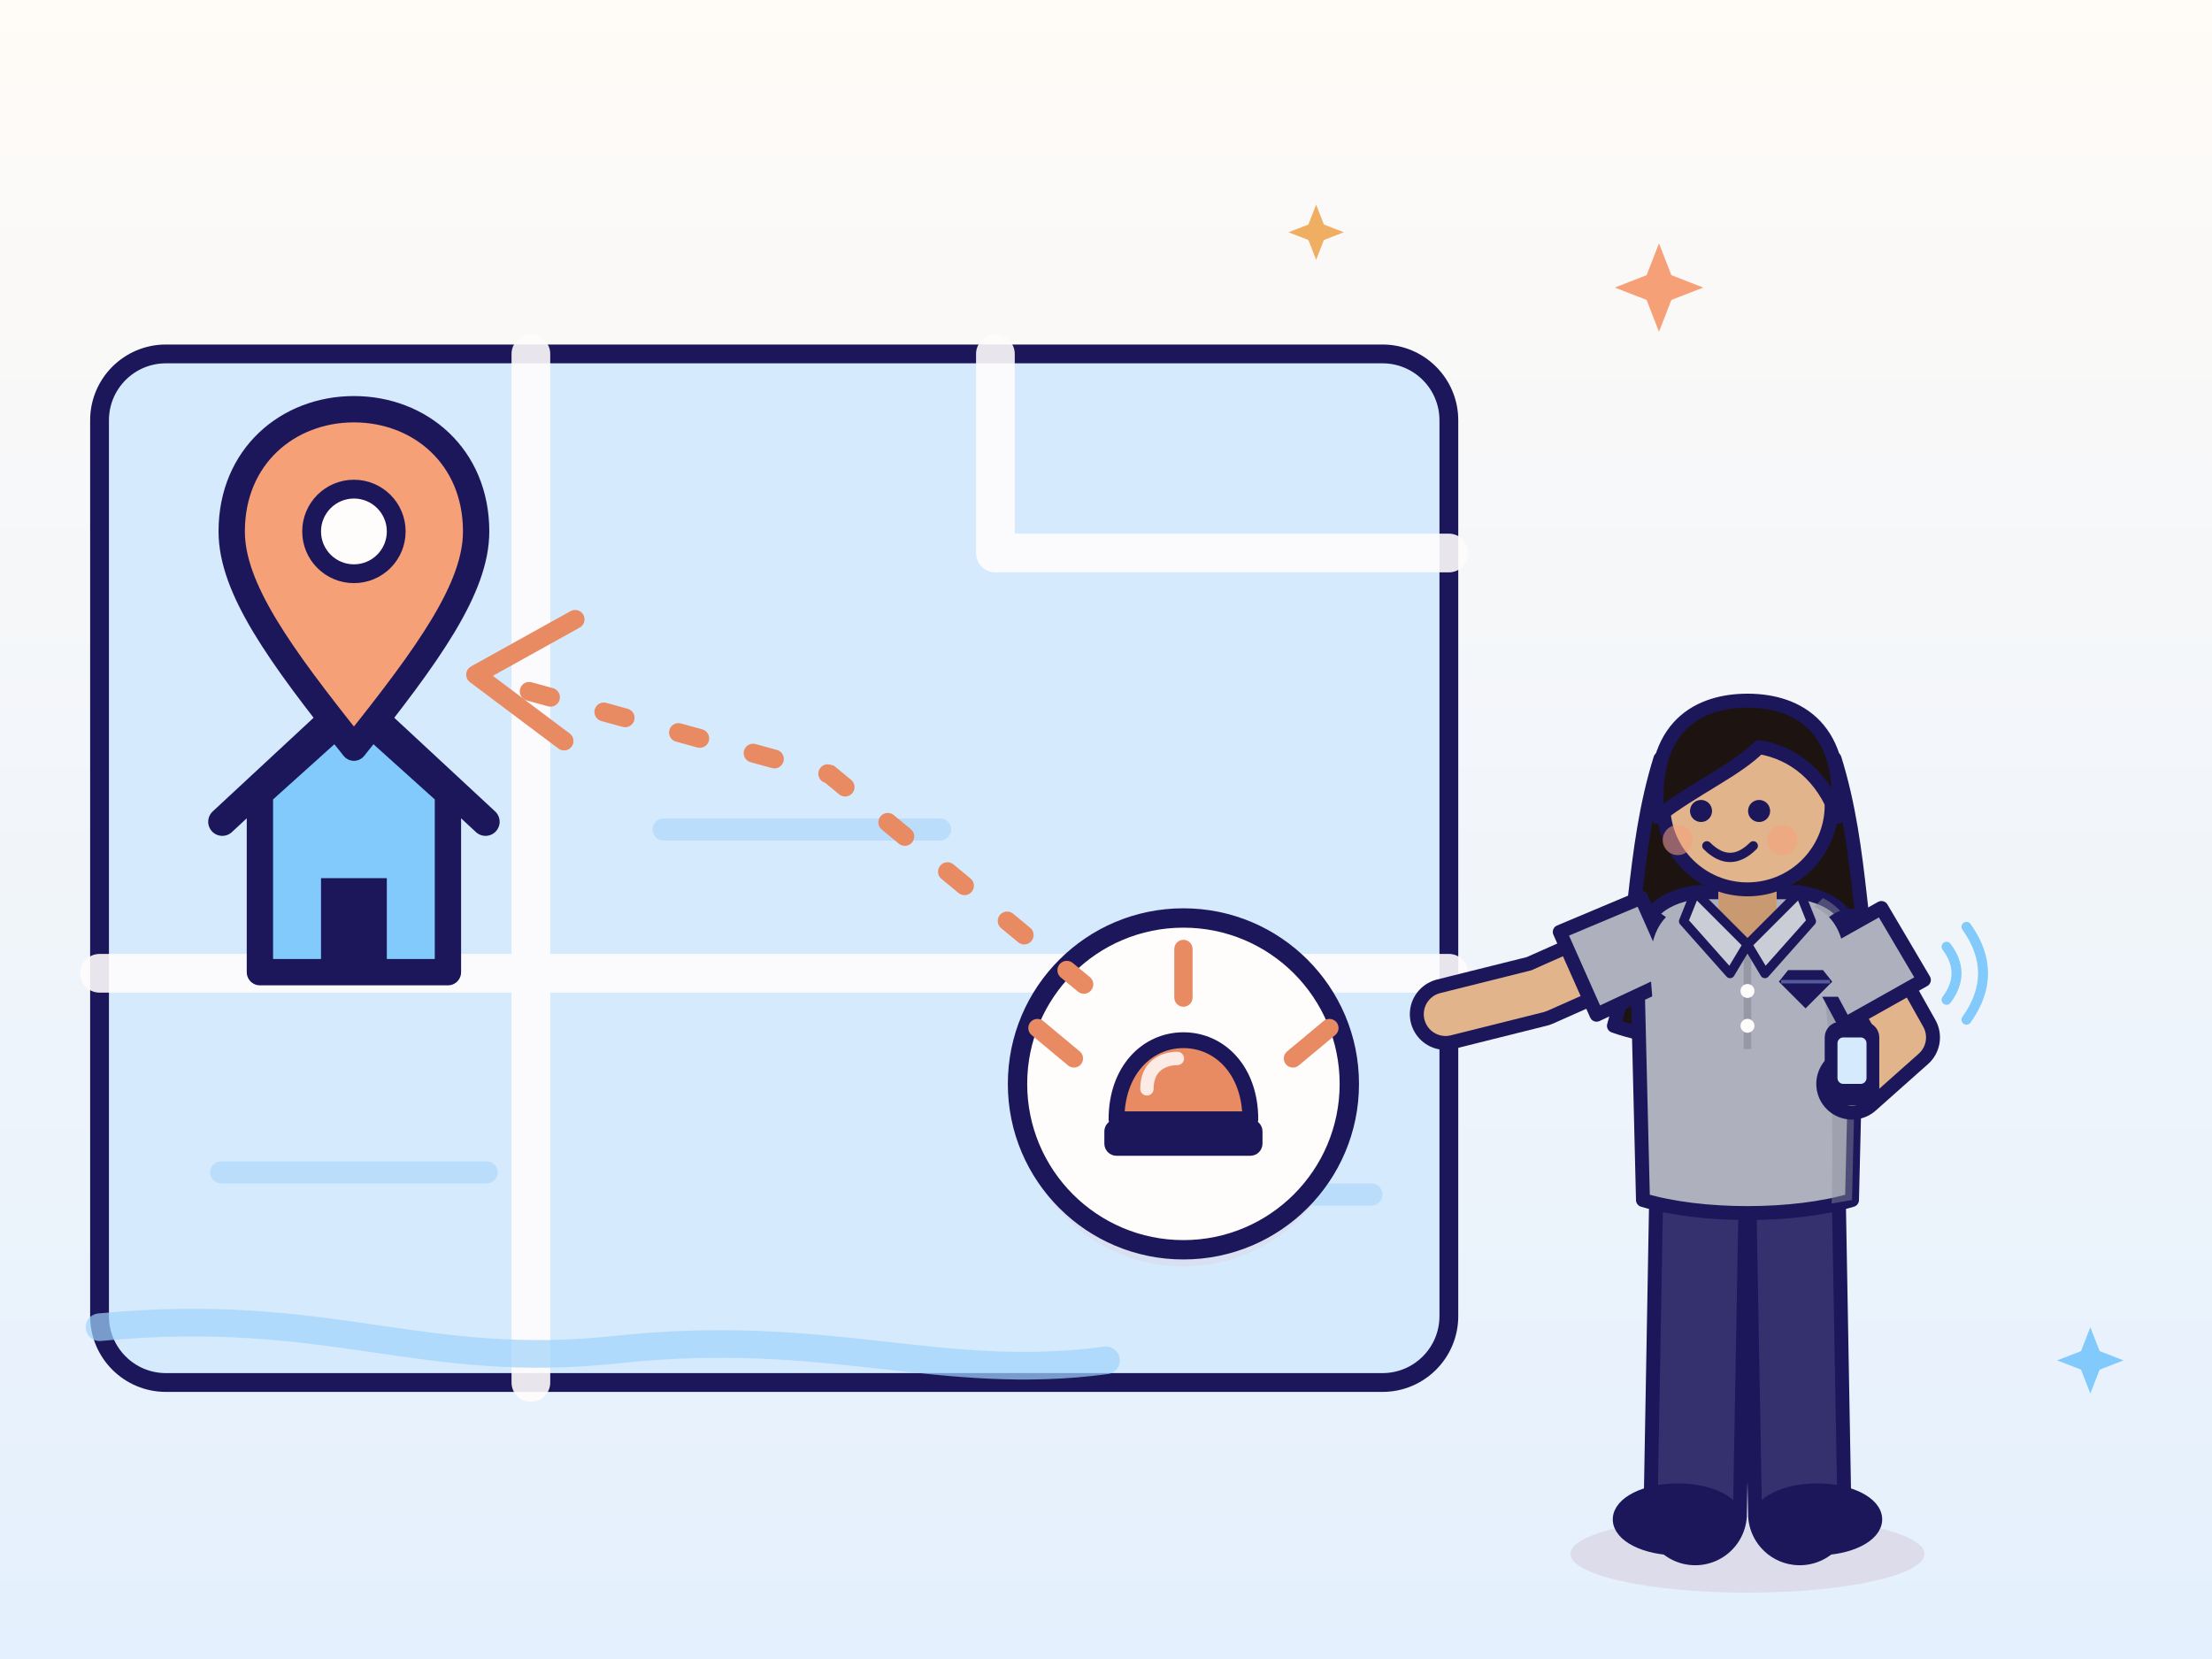
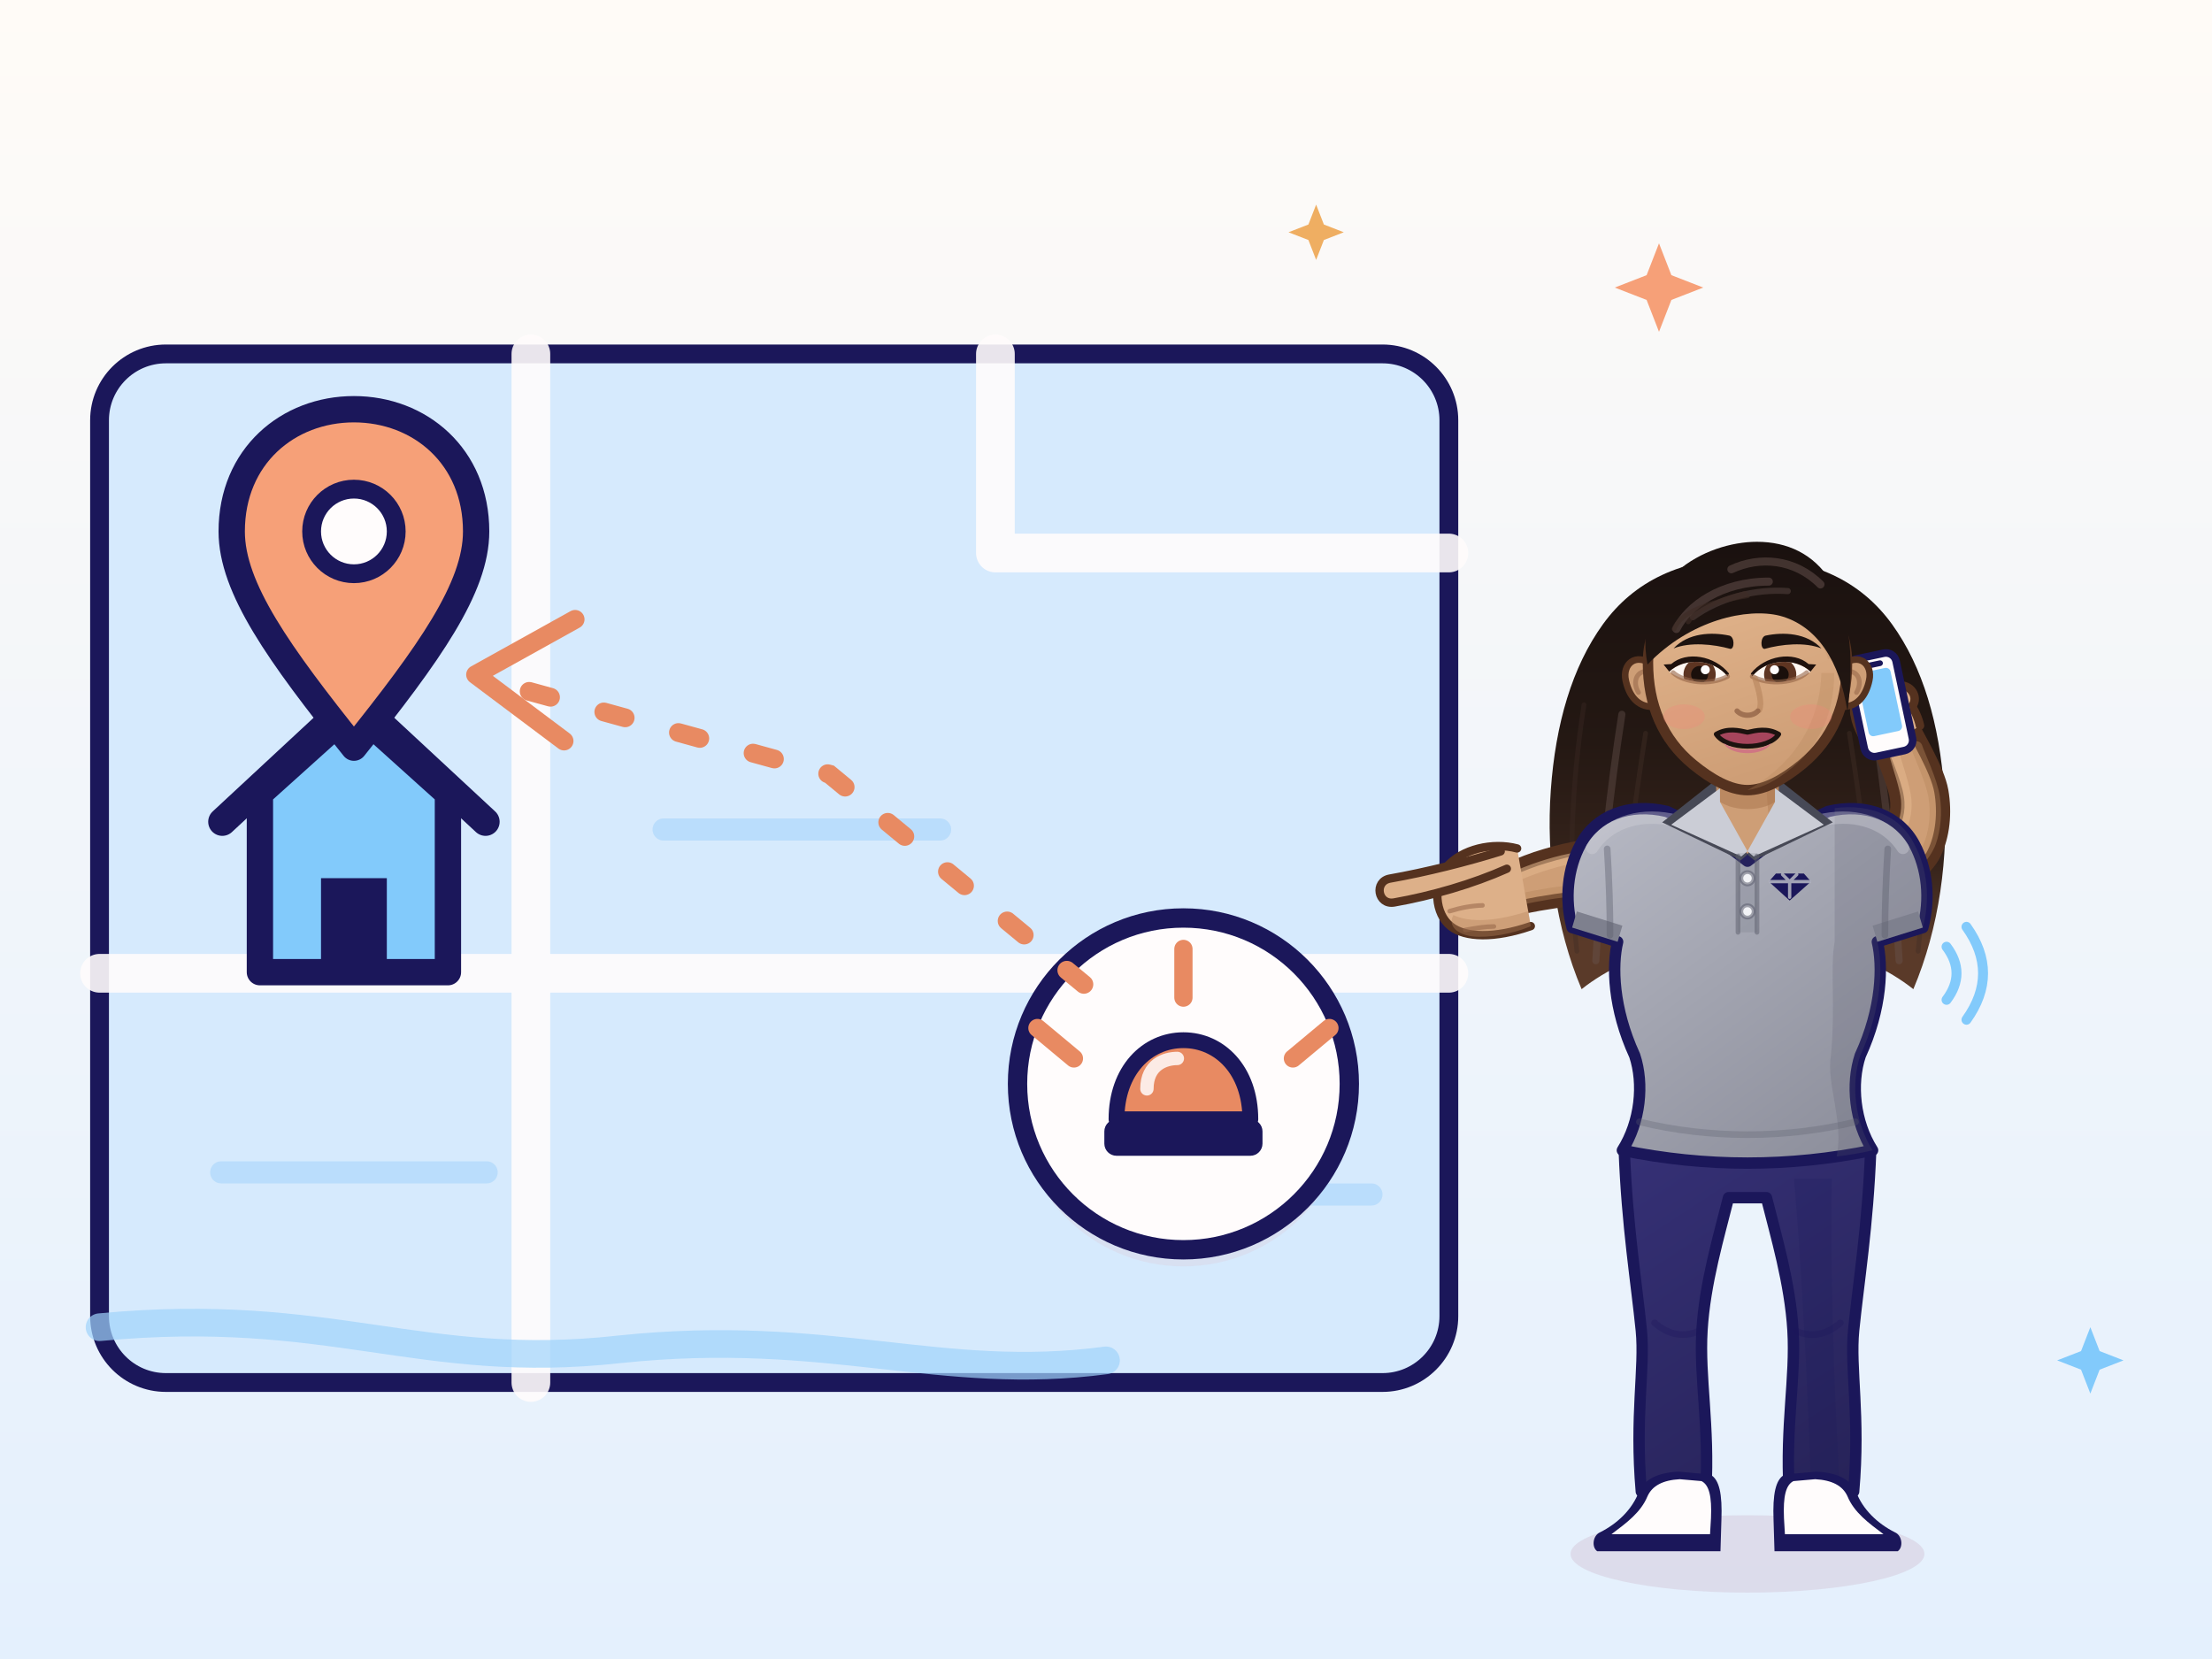
<svg xmlns="http://www.w3.org/2000/svg" width="400" height="300" viewBox="0 0 400 300">
  <defs>
    <linearGradient id="svSA_bg" x1="0" y1="0" x2="0" y2="1">
      <stop offset="0" stop-color="#FFFBF7" />
      <stop offset="1" stop-color="#E4F0FD" />
    </linearGradient>
+     <linearGradient id="kq" gradientUnits="userSpaceOnUse" x1="-38" y1="-160" x2="20" y2="-82">
+       <stop offset="0" stop-color="#B9BBC6" />
+       <stop offset="1" stop-color="#8D8F9C" />
+     </linearGradient>
+     <linearGradient id="kr" gradientUnits="userSpaceOnUse" x1="-28" y1="-88" x2="24" y2="-8">
+       <stop offset="0" stop-color="#363177" />
+       <stop offset="1" stop-color="#262257" />
+     </linearGradient>
+     <linearGradient id="kj" x1="0" y1="0" x2=".3" y2="1">
+       <stop offset="0" stop-color="#E4B78F" />
+       <stop offset="1" stop-color="#CE9E76" />
+     </linearGradient>----------------
+ <linearGradient id="kh" gradientUnits="userSpaceOnUse" x1="0" y1="-212" x2="0" y2="-128">
+       <stop offset="0" stop-color="#1A110F" />
+       <stop offset=".5" stop-color="#241813" />
+       <stop offset=".8" stop-color="#35231B" />
+       <stop offset="1" stop-color="#5A3A29" />
+     </linearGradient>
+     <clipPath id="ke">
+       <path d="M6.1 1C3.1-2.8-3.1-3-6.2 0C-3.1 2.3 2.5 3 6.1 1Z" />
+     </clipPath>
+     <g id="ky">
+       <path d="M6.1 1C3.1-2.8-3.1-3-6.2 0C-3.1 2.3 2.5 3 6.1 1Z" fill="#FFF8F3" />
+       <g clip-path="url(#ke)">
+         <circle cx=".2" cy=".6" r="3.4" fill="#5E3522" />
+         <circle cx=".2" cy=".6" r="1.8" fill="#1A0F0B" />
+       </g>
+       <circle cx="1.4" cy="-.4" r=".95" fill="#FFFCFC" />
+       <path d="M6.1 1C3.1-2.8-3.1-3-6.2 0L-7.4-1.5L-5.8-1.6C-2.6-4.4 3.4-3.4 6.4 .4Z" fill="#1E110D" />
+       <path d="M-5.4 .2C-3.1 2.3 2.5 3 6.1 1" fill="none" stroke="#946447" stroke-width="1" stroke-opacity=".6" />
+     </g>
+     <g id="ks" stroke="none">
+       <path d="M-9.8 .6L-10-6C-10.2-11.4-9.6-14.6-7.6-15.6L-1-16.2C3.4-16 6.2-14.6 7.4-12C8.8-8.2 12-5.2 15.6-3.4C17.2-2.7 17.4-.2 16.2 .6Z" fill="#1B175A" />
+       <path d="M-7.6-3L-7.8-6.4C-8-11-7.4-13.4-5.8-14.2L-1.2-14.6C2.4-14.4 4.6-13.2 5.6-11C7-7.6 10-5.4 13.2-3Z" fill="#FFFCFC" />
+     </g>
  </defs>
  <rect width="400" height="300" fill="url(#svSA_bg)" />
  <rect x="18" y="64" width="244" height="186" rx="12" fill="#D6EAFD" stroke="#1B175A" stroke-width="3.4" />
  <path d="M18 176H262M96 64V250M180 100H262M180 100V64" fill="none" stroke="#FFFCFC" stroke-width="7" stroke-linecap="round" opacity=".9" />
  <path d="M40 212H88M120 150H170M200 216H248" stroke="#B3DAFB" stroke-width="4" stroke-linecap="round" opacity=".8" />
  <path d="M18 240C60 236 76 248 112 244C150 240 170 250 200 246" fill="none" stroke="#9FD3FB" stroke-width="5" stroke-linecap="round" opacity=".7" />
  <g transform="translate(64 152) scale(1.7)">
    <path d="M-14 -2L0 -15L14 -2" fill="none" stroke="#1B175A" stroke-width="3" stroke-linecap="round" stroke-linejoin="round" />
    <path d="M-10 -5V14H10V-5L0 -14Z" fill="#82CAFB" stroke="#1B175A" stroke-width="2.8" stroke-linejoin="round" />
    <rect x="-3.5" y="4" width="7" height="10" fill="#1B175A" />
  </g>
  <g transform="translate(64 108) scale(1.7)">
    <path d="M0 16C-8 6 -13 -1 -13 -7C-13 -15 -7 -20 0 -20C7 -20 13 -15 13 -7C13 -1 8 6 0 16Z" fill="#F6A078" stroke="#1B175A" stroke-width="2.8" stroke-linejoin="round" />
    <circle cx="0" cy="-7" r="4.5" fill="#FFFCFC" stroke="#1B175A" stroke-width="2" />
  </g>
  <circle cx="214" cy="199" r="30" fill="#D9D6E6" opacity=".5" />
  <circle cx="214" cy="196" r="30" fill="#FFFCFC" stroke="#1B175A" stroke-width="3.5" />
  <g transform="translate(214 198) scale(1.1)">
    <path d="M-11 4C-11 -4 -6 -9 0 -9C6 -9 11 -4 11 4Z" fill="#E88A62" stroke="#1B175A" stroke-width="2.6" stroke-linejoin="round" />
    <path d="M-6 -1C-6 -5 -3 -6 -1 -6" fill="none" stroke="#FFFCFC" stroke-width="2.2" stroke-linecap="round" opacity=".85" />
    <rect x="-13" y="4" width="26" height="6" rx="2" fill="#1B175A" />
    <path d="M-18 -6L-24 -11M18 -6L24 -11M0 -16V-24" fill="none" stroke="#E88A62" stroke-width="3" stroke-linecap="round" />
  </g>
  <path d="M196 178 L150 140 L92 124" fill="none" stroke="#E88A62" stroke-width="3.4" stroke-dasharray="4 10" stroke-linecap="round" />
  <path d="M104 112L86 122L102 134" fill="none" stroke="#E88A62" stroke-width="3.4" stroke-linecap="round" stroke-linejoin="round" />
  <ellipse cx="316" cy="281" rx="32" ry="7" fill="#D9D6E6" opacity=".75" />
-   <g transform="translate(316 280) scale(1.05 1.05)">
-     <path d="M-15 -136C-20 -120 -19 -104 -23 -90C-12 -86 12 -86 23 -90C19 -104 20 -120 15 -136Z" fill="#1D1412" stroke="#1B175A" stroke-width="2.4" stroke-linejoin="round" />
-     <path d="M-8 -62 L-9 -6" fill="none" stroke="#1B175A" stroke-width="17.8" stroke-linecap="round" stroke-linejoin="round" />
-     <path d="M-8 -62 L-9 -6" fill="none" stroke="#35316F" stroke-width="13" stroke-linecap="round" stroke-linejoin="round" />
-     <path d="M8 -62 L9 -6" fill="none" stroke="#1B175A" stroke-width="17.8" stroke-linecap="round" stroke-linejoin="round" />
-     <path d="M8 -62 L9 -6" fill="none" stroke="#35316F" stroke-width="13" stroke-linecap="round" stroke-linejoin="round" />
-     <ellipse cx="-12" cy="-5" rx="10" ry="5" fill="#1B175A" stroke="#1B175A" stroke-width="2.4" />
-     <ellipse cx="12" cy="-5" rx="10" ry="5" fill="#1B175A" stroke="#1B175A" stroke-width="2.4" />
-     <path d="M-19 -101C-19 -109 -15 -112 -9 -113L9 -113C15 -112 19 -109 19 -101L18 -60C8 -57 -8 -57 -18 -60Z" fill="#AEB0BD" stroke="#1B175A" stroke-width="2.4" stroke-linejoin="round" />
-     <path d="M10 -109C14 -100 15 -80 14.5 -59.4L18 -60L19 -101C19 -106 17 -110 13 -112Z" fill="#8D8F9C" opacity=".45" />
-     <path d="M-18 -104 L-36 -96 L-52 -92" fill="none" stroke="#1B175A" stroke-width="12.3" stroke-linecap="round" stroke-linejoin="round" />
-     <path d="M-18 -104 L-36 -96 L-52 -92" fill="none" stroke="#E2B48C" stroke-width="7.5" stroke-linecap="round" stroke-linejoin="round" />
-     <path d="M-18.3 -112.07 L-12.21 -98.36 L-25.99 -91.91 L-32.33 -106.17 Z" fill="#AEB0BD" stroke="#1B175A" stroke-width="2.4" stroke-linejoin="round" />
-     <path d="M18 -104 L27 -88 L18 -80" fill="none" stroke="#1B175A" stroke-width="12.3" stroke-linecap="round" stroke-linejoin="round" />
-     <path d="M18 -104 L27 -88 L18 -80" fill="none" stroke="#E2B48C" stroke-width="7.5" stroke-linecap="round" stroke-linejoin="round" />
-     <path d="M9.99 -102.94 L23.07 -110.29 L30.38 -97.9 L16.78 -90.26 Z" fill="#AEB0BD" stroke="#1B175A" stroke-width="2.4" stroke-linejoin="round" />
-     <path d="M-16.8 -100C-16.8 -107.5 -13.5 -110.6 -8 -111.6L8 -111.6C13.5 -110.6 16.8 -107.5 16.8 -100L16.4 -95H-16.4Z" fill="#AEB0BD" />
-     <path d="M0 -103V-86" stroke="#8D8F9C" stroke-width="1.3" opacity=".7" />
-     <circle cx="0" cy="-96" r="1.2" fill="#FFFCFC" />
-     <circle cx="0" cy="-90" r="1.2" fill="#FFFCFC" />
-     <path d="M7 -99.6L13 -99.6L14.6 -97.6L10 -93L5.4 -97.6Z" fill="#1B175A" />
-     <path d="M5.8 -97.6H14.2" stroke="#6F74B8" stroke-width="0.6" opacity=".7" />
-     <rect x="14" y="-90" width="8" height="13" rx="2" fill="#1B175A" stroke="#1B175A" stroke-width="1.4" />
-     <rect x="15.5" y="-88" width="5" height="8" rx="1" fill="#D6EAFD" />
-     <path d="M-5 -120V-110H5V-120Z" fill="#E2B48C" />
-     <path d="M-5 -113V-110L0 -104L5 -110V-113Z" fill="#C99A71" />
-     <path d="M-9 -113L0 -104L-3 -99L-11 -108Z" fill="#CBCDD6" stroke="#1B175A" stroke-width="1.6" stroke-linejoin="round" />
-     <path d="M9 -113L0 -104L3 -99L11 -108Z" fill="#CBCDD6" stroke="#1B175A" stroke-width="1.6" stroke-linejoin="round" />
-     <circle cx="0" cy="-128" r="14.5" fill="#E2B48C" stroke="#1B175A" stroke-width="2.4" />
-     <path d="M-15.5 -126C-17 -142 -8 -146 0 -146C9 -146 17 -141 15.5 -126C13 -133 8 -137 2 -138C-2 -134 -9 -131 -15.5 -126Z" fill="#1D1412" stroke="#1B175A" stroke-width="2.4" stroke-linejoin="round" />
-     <circle cx="-8" cy="-127" r="1.9" fill="#1B175A" />
-     <circle cx="2" cy="-127" r="1.9" fill="#1B175A" />
-     <circle cx="-12" cy="-122" r="2.6" fill="#F6A078" opacity=".55" />
-     <circle cx="6" cy="-122" r="2.6" fill="#F6A078" opacity=".55" />
-     <path d="M-7 -121Q-3 -117 1 -121" fill="none" stroke="#1B175A" stroke-width="1.6" stroke-linecap="round" />
+   <g transform="translate(316 280) scale(0.857)" stroke-linejoin="round" stroke-linecap="round">----------------
+ <g>
+       <path d="M0 -209C-14 -209-24 -204-30.5 -195C-37 -186-40.5 -174-41.5 -160C-42.5 -146-40.5 -131-35 -118C-30 -122-22 -126-14 -127L14 -127C22 -126 30 -122 35 -118C40.5 -131 42.5 -146 41.5 -160C40.5 -174 37 -186 30.5 -195C24 -204 14 -209 0 -209Z" fill="url(#kh)" />
+       <path d="M-26.5 -176C-29 -160-31 -142-32 -124M26.5 -176C29 -160 31 -142 32 -124" fill="none" stroke="#6A5550" stroke-width="1.5" stroke-opacity=".4" />
+       <path d="M-21.5 -172C-24 -156-26 -140-27.6 -125M21.5 -172C24 -156 26 -140 27.6 -125" fill="none" stroke="#3E2C25" stroke-width="1" stroke-opacity=".5" />
+       <path d="M-34.5 -178C-37 -162-38 -144-36 -126M34.5 -178C37 -162 38 -144 36 -126" fill="none" stroke="#3E2C25" stroke-width="1" stroke-opacity=".38" stroke-linecap="round" />
+     </g>----------------
+ <g stroke="#1B175A">
+       <path d="M-26 -84C-25.4 -68-23.4 -56-22.4 -46C-21.6 -38-23.8 -28-22.4 -12H-8.8C-8 -26-10.2 -36-9.6 -46C-9 -56-6 -66-4 -74H4C6 -66 9 -56 9.6 -46C10.2 -36 8 -26 8.8 -12H22.4C23.8 -28 21.6 -38 22.4 -46C23.4 -56 25.4 -68 26 -84Z" fill="url(#kr)" stroke-width="2.4" />
+       <path d="M9.8 -78C11.4 -60 12.6 -36 13.4 -13.5H19.4C18.2 -36 17.4 -60 17.8 -78Z" fill="#1B175A" fill-opacity=".18" stroke="none" />
+       <path d="M-19.6 -47.6C-16.4 -44.8-13.2 -44.6-10.4 -45.8M19.6 -47.6C16.4 -44.8 13.2 -44.6 10.4 -45.8" fill="none" stroke="#1B175A" stroke-width="1.4" stroke-opacity=".3" stroke-linecap="round" />
+       <use href="#ks" transform="translate(-15.5)scale(-1 1)" />
+       <use href="#ks" transform="translate(15.5)" />
+     </g>
+     <path d="M-28-137.2C-29.2-137.2 -32.8-137.3 -35.2-137.2C-37.6-137 -40-136.7 -42.3-136.3C-44.5-136 -47.6-135.3 -48.7-135.1L-51.3-142.9C-50.2-143.3 -47-144.7 -44.6-145.5C-42.1-146.3 -39.4-147.1 -36.7-147.6C-33.9-148.2 -29.4-148.6 -28-148.8Z" fill="#CE9E76" stroke="#55321F" stroke-width="3" stroke-linejoin="round" />
+     <path d="M-31.1-146.6C-32.2-146.4 -35.5-146 -37.5-145.5C-39.6-145.1 -41.6-144.5 -43.5-143.9C-45.4-143.3 -48-142.2 -48.9-141.9" fill="none" stroke="#E4B78F" stroke-width="2.2" stroke-opacity=".55" stroke-linecap="round" />
+     <path d="M-30.7-139C-31.6-139 -34.5-138.9 -36.5-138.8C-38.4-138.6 -40.3-138.4 -42.1-138.1C-43.9-137.8 -46.5-137.3 -47.4-137.1" fill="none" stroke="#B5845C" stroke-width="2.4" stroke-opacity=".4" stroke-linecap="round" />
+     <g transform="translate(-50 -139) rotate(80) scale(1.6)">----------------
+ <g stroke="#55321F" stroke-width="1.1">
+         <path d="M-5.2 -1.8C-6.6 1.2-6.4 5.4-4.4 7.8C-2.4 10 1.4 10.4 3.4 8.6C5.2 7 6 3.2 5.2 -1.8" fill="#DDB089" />
+         <path d="M-5.2 .4C-4.6 5-4.2 10.6-4.2 15.4C-4.2 17.6-1 17.6-1 15.4C-1 10.4-1.6 4.8-2.8 0" fill="#DDB089" />
+         <path d="M3.2 -1.8C3.8 2.6 3.4 6 2 8C3.2 9 4.6 8 5.2 6C5.8 4 5.8 .6 5.2 -1.8Z" fill="#B5845C" fill-opacity=".38" stroke="none" />
+         <path d="M1.4 8.4C1.2 6.8 1.2 5.4 1.4 4M4.2 6.8C4.2 5.4 4.2 4.2 4.4 3" fill="none" stroke="#946447" stroke-width="0.6" stroke-opacity=".55" />
+       </g>
+     </g>----------------
+ <path d="M25.7-148.3C26.4-148.8 29.1-149.9 30.1-151.6C31.1-153.3 32-155.5 31.5-158.5C31.1-161.5 28.2-167.9 27.6-169.8L34.4-174.2C35.5-171.8 40.1-164.4 40.9-159.8C41.7-155.2 41.2-150.4 39.4-146.7C37.7-143 31.9-139.2 30.3-137.7Z" fill="#CE9E76" stroke="#55321F" stroke-width="3" stroke-linejoin="round" />
+     <path d="M28.8-147.7C29.3-148.3 31.5-149.9 32.3-151.6C33.1-153.3 33.7-155.4 33.5-157.9C33.3-160.5 31.6-165.3 31.2-166.8" fill="none" stroke="#E4B78F" stroke-width="2.2" stroke-opacity=".55" stroke-linecap="round" />
+     <path d="M33.3-141.6C34.2-142.9 37.6-146.2 38.6-149C39.6-151.9 39.9-155.2 39.4-158.5C38.9-161.9 36.3-167.3 35.7-169.1" fill="none" stroke="#B5845C" stroke-width="2.4" stroke-opacity=".4" stroke-linecap="round" />
+     <g transform="translate(31 -172) rotate(147)">----------------
+ ----------------
+ <g stroke="#55321F" stroke-width="1.8">
+         <path d="M-5.4 -1.6C-6.6 1.6-6.4 5.4-5 7.6C-4.2 9.6-2.2 9.6-1.6 7.8C-1 9.8 1 10 1.8 8.2C2.6 10 4.4 9.6 5 7.6C6 5.4 6.4 1.6 5.4 -1.6" fill="#DDB089" />
+         <path d="M-5 2.6C-7.8 2.4-8.8 5.4-7.2 7.2C-6 8.4-4.2 7.8-4 6.2Z" fill="#DDB089" />
+         <path d="M3.2 -1.6C4.2 1.6 4.2 5.2 3.4 7.6C4.2 8.6 5.2 7.6 5.6 6C6.2 3.6 6.2 .6 5.4 -1.6Z" fill="#B5845C" fill-opacity=".38" stroke="none" />
+         <path d="M-5.2 3C-2.2 5 2.6 5 5.4 3" fill="none" stroke="#946447" stroke-width="1.1" stroke-opacity=".7" />
+       </g>
+     </g>
+     <g transform="translate(28 -178) rotate(-12)">
+       <g stroke="#1B175A" stroke-width="1.6">
+         <rect x="-5.2" y="-10.5" width="10.4" height="21" rx="2.2" fill="#FFFCFC" />
+         <rect x="-3.6" y="-7.4" width="7.2" height="13.6" rx="1" fill="#82CAFB" stroke="none" />
+         <path d="M-1.8 -8.6H1.8" fill="none" stroke-width="1.2" stroke-linecap="round" />
+       </g>
+     </g>----------------
+ <path d="M-6.2 -171C-6.8 -158-7.6 -150-8.4 -145H8.4C7.6 -150 6.8 -158 6.2 -171Z" fill="#CE9E76" />
+     <path d="M3.4 -170C4 -158 4.8 -150 5.6 -145H8.4C7.6 -150 6.8 -158 6.2 -171Z" fill="#A8744C" fill-opacity=".35" />
+     <path d="M-6.4 -163.8C-4.2 -157.6 4.2 -157.6 6.4 -163.8L6.8 -158.4C4 -155.2-4 -155.2-6.8 -158.4Z" fill="#A8744C" fill-opacity=".5" />
+     <g>
+       <path d="M0 -145L8.5 -151.5L17 -155.5C25 -157.4 32 -154.6 35.2 -148.6C38 -143.4 38.6 -137 37 -131L27.4 -128C28.6 -123 28.4 -114 23.8 -104C21.8 -98 22.6 -90 26.4 -84C8.8 -80.4-8.8 -80.4-26.4 -84C-22.6 -90-21.8 -98-23.8 -104C-28.4 -114-28.6 -123-27.4 -128L-37 -131C-38.6 -137-38 -143.4-35.2 -148.6C-32 -154.6-25 -157.4-17 -155.5L-8.5 -151.5Z" fill="url(#kq)" stroke="#1B175A" stroke-width="2.4" />
+       <path d="M18.4 -156.2C26 -157.2 32.4 -154.4 35.2 -148.6C38 -143.4 38.6 -137 37 -131L27.4 -128C28.6 -123 28.4 -114 23.8 -104C21.8 -98 22.6 -90 26.4 -84C23.8 -83.4 21.4 -83 18.8 -82.7C20.4 -90 16.6 -98 17.6 -104C18.6 -114 17.4 -123 18.4 -128Z" fill="#5C5E6D" fill-opacity=".22" />
+       <path d="M37 -131L27.4 -128L26.4 -131.4L36 -134.4ZM-37 -131L-27.4 -128L-26.4 -131.4L-36 -134.4Z" fill="#7E808E" />
+       <path d="M-16.2 -153.8C-23.4 -155.2-29.6 -152.8-32.8 -147.8M16.2 -153.8C23.4 -155.2 29.6 -152.8 32.8 -147.8" fill="none" stroke="#D2D4DC" stroke-width="2.6" stroke-opacity=".38" stroke-linecap="round" />
+       <path d="M29.6 -147.6C29.2 -141 29 -135.2 29 -129.4M-29.6 -147.6C-29.2 -141-29 -135.2-29 -129.4" fill="none" stroke="#5C5E6D" stroke-width="1.4" stroke-opacity=".4" stroke-linecap="round" />
+       <path d="M-22.8 -90C-8 -86.4 8 -86.4 22.8 -90" fill="none" stroke="#5C5E6D" stroke-width="1.4" stroke-opacity=".3" />
+       <g fill="#474956">
+         <path d="M-6.6 -162.2L-18 -153.2L-1.4 -145.2L0 -146.4L-6.6 -158.6Z" />
+         <path d="M6.6 -162.2L18 -153.2L1.4 -145.2L0 -146.4L6.6 -158.6Z" />
+       </g>
+       <g fill="#CBCDD6">
+         <path d="M-5.8 -160.4L-16.1 -152.7L-1.3 -146L0 -147.1L-5.8 -157.5Z" />
+         <path d="M5.8 -160.4L16.1 -152.7L1.3 -146L0 -147.1L5.8 -157.5Z" />
+       </g>
+       <path d="M-2 -146.7H2V-130H-2Z" fill="#5C5E6D" fill-opacity=".16" />
+       <path d="M-2 -146.1V-130M2 -146.1V-130" fill="none" stroke="#5C5E6D" stroke-width="1" stroke-opacity=".5" />
+       <g fill="#F2F3F6" stroke="#5C5E6D" stroke-width=".8" stroke-opacity=".55">
+         <circle cx="0" cy="-141.4" r="1.3" />
+         <circle cx="0" cy="-134.4" r="1.3" />
+       </g>
+       <path d="M6 -142.4H11.9L13.4 -140.7L8.9 -136.7L4.5 -140.7Z" fill="#1B175A" />
+       <path d="M4.8 -140.7H13.1M7.4 -142.2L8.9 -140.7L10.4 -142.2M8.9 -140.4V-137.4" fill="none" stroke="#B9BBC6" stroke-width=".7" stroke-opacity=".85" />
+     </g>----------------
+ <g>
+       <g fill="#CE9E76" stroke="#55321F" stroke-width="1.4">
+         <path d="M-20.1 -186.5C-23.7 -189.1-26.4 -186.5-25.7 -183.2C-25 -179.9-23.2 -177.6-20.1 -177.6Z" />
+         <path d="M20.1 -186.5C23.7 -189.1 26.4 -186.5 25.7 -183.2C25 -179.9 23.2 -177.6 20.1 -177.6Z" />
+       </g>
+       <path d="M-21.9 -185C-23.7 -184.6-24.1 -182.4-23 -180.6M21.9 -185C23.7 -184.6 24.1 -182.4 23 -180.6" fill="none" stroke="#946447" stroke-width="1" stroke-opacity=".55" />
+       <path d="M0 -206C12.1 -206 21 -197.9 21 -186.9C21 -178 17.9 -170.7 11.6 -165.5C7.6 -162.2 3.6 -160 0 -160C-3.6 -160-7.6 -162.2-11.6 -165.5C-17.9 -170.7-21 -178-21 -186.9C-21 -197.9-12.1 -206 0 -206Z" fill="url(#kj)" stroke="#55321F" stroke-width="2.2" />
+       <path d="M18.3 -184.7C18.3 -175.1 14.3 -167.8 7.1 -163C4.9 -161.5 2.7 -160.4 0 -160C8 -164.4 15.2 -172.4 15.6 -184.7Z" fill="#B5845C" fill-opacity=".28" />
+       <path d="M-2.7 -203.8C7.2 -202.3 15.2 -197.2 18.8 -188.4L17 -187.6C15.2 -194.2 7.2 -199-2.7 -201.9Z" fill="#9E6E4A" fill-opacity=".14" />
+       <g fill="#F0877A" fill-opacity=".3">
+         <ellipse cx="-13.4" cy="-175.5" rx="4.4" ry="2.6" />
+         <ellipse cx="13.4" cy="-175.5" rx="4.4" ry="2.6" />
+       </g>
+     </g>----------------
+ <g>
+       <path d="M-3.6 -189.8C-7.2 -190.8-12.1 -191.3-15.6 -189.9C-12.5 -193.2-7.6 -193.4-3.8 -192.6C-2.7 -192.3-2.7 -189.8-3.6 -189.8Z" fill="#1C120F" />
+       <path d="M3.6 -189.8C7.2 -190.8 12.1 -191.3 15.6 -189.9C12.5 -193.2 7.6 -193.4 3.8 -192.6C2.7 -192.3 2.7 -189.8 3.6 -189.8Z" fill="#1C120F" />
+       <use href="#ky" transform="translate(-10.3 -185)" />
+       <use href="#ky" transform="translate(7.1 -185) scale(-1 1)" />
+       <path d="M1.6 -183.6C2.5 -180.6 3.1 -178.4 2.5 -176.9" fill="none" stroke="#B5845C" stroke-width="1.2" stroke-opacity=".6" />
+       <path d="M-2.2 -176.7C-1.1 -175.5 1.1 -175.5 2.2 -176.7" fill="none" stroke="#946447" stroke-width="1.1" stroke-opacity=".8" />
+     </g>----------------
+ <g>
+       <path d="M-6.6 -171.8C-4.2 -173.2-1.8 -172.6 0 -172.2C1.8 -172.6 4.2 -173.2 6.6 -171.8C4.4 -168.4-4.4 -168.4-6.6 -171.8Z" fill="#A6455C" stroke="#1C120F" stroke-width="1" />
+       <path d="M-5 -169.9C-2.4 -168.1 2.4 -168.1 5 -169.9C3.6 -167.1-3.6 -167.1-5 -169.9Z" fill="#D07683" />
+     </g>----------------
+ <g>
+       <path d="M-21.1 -186.5C-24.4 -204.4-8.8 -212.4 2 -212.4C14.7 -212.4 24.4 -202.3 21.1 -176.5C19.5 -187.2 14.7 -194.7 6.8 -196.8C0 -198.5-12 -196-21.1 -186.5Z" fill="url(#kh)" />
+       <path d="M-15 -194C-12.5 -199-5.5 -204 4.5 -204" fill="none" stroke="#6A5550" stroke-width="1.7" stroke-opacity=".5" />
+       <path d="M-11.5 -196.5C-6 -200.5 1.5 -202.5 8.5 -202" fill="none" stroke="#6A5550" stroke-width="1.3" stroke-opacity=".4" />
+       <path d="M-15.5 -194C-14 -197.5-9 -199.5 0 -201M-12.5 -195.5C-11 -198-6.5 -200-.5 -201.5" fill="none" stroke="#3E2C25" stroke-width="1" stroke-opacity=".6" />
+       <path d="M-3.4 -206.6C2.6 -209.4 10 -208.8 15.4 -203.4" fill="none" stroke="#6A5550" stroke-width="1.7" stroke-opacity=".5" stroke-linecap="round" />
+     </g>
  </g>
  <path d="M352 171.2Q355.6 176 352 180.8" fill="none" stroke="#82CAFB" stroke-width="1.8" stroke-linecap="round" />
  <path d="M355.6 167.6Q361.6 176 355.6 184.4" fill="none" stroke="#82CAFB" stroke-width="1.8" stroke-linecap="round" />
  <path d="M300 44L302.24 49.76L308 52L302.24 54.24L300 60L297.76 54.24L292 52L297.76 49.76Z" fill="#F6A078" />
  <path d="M378 240L379.68 244.32L384 246L379.68 247.68L378 252L376.32 247.68L372 246L376.32 244.32Z" fill="#82CAFB" />
  <path d="M238 37L239.4 40.6L243 42L239.4 43.4L238 47L236.6 43.4L233 42L236.6 40.6Z" fill="#EFAE62" />
</svg>
